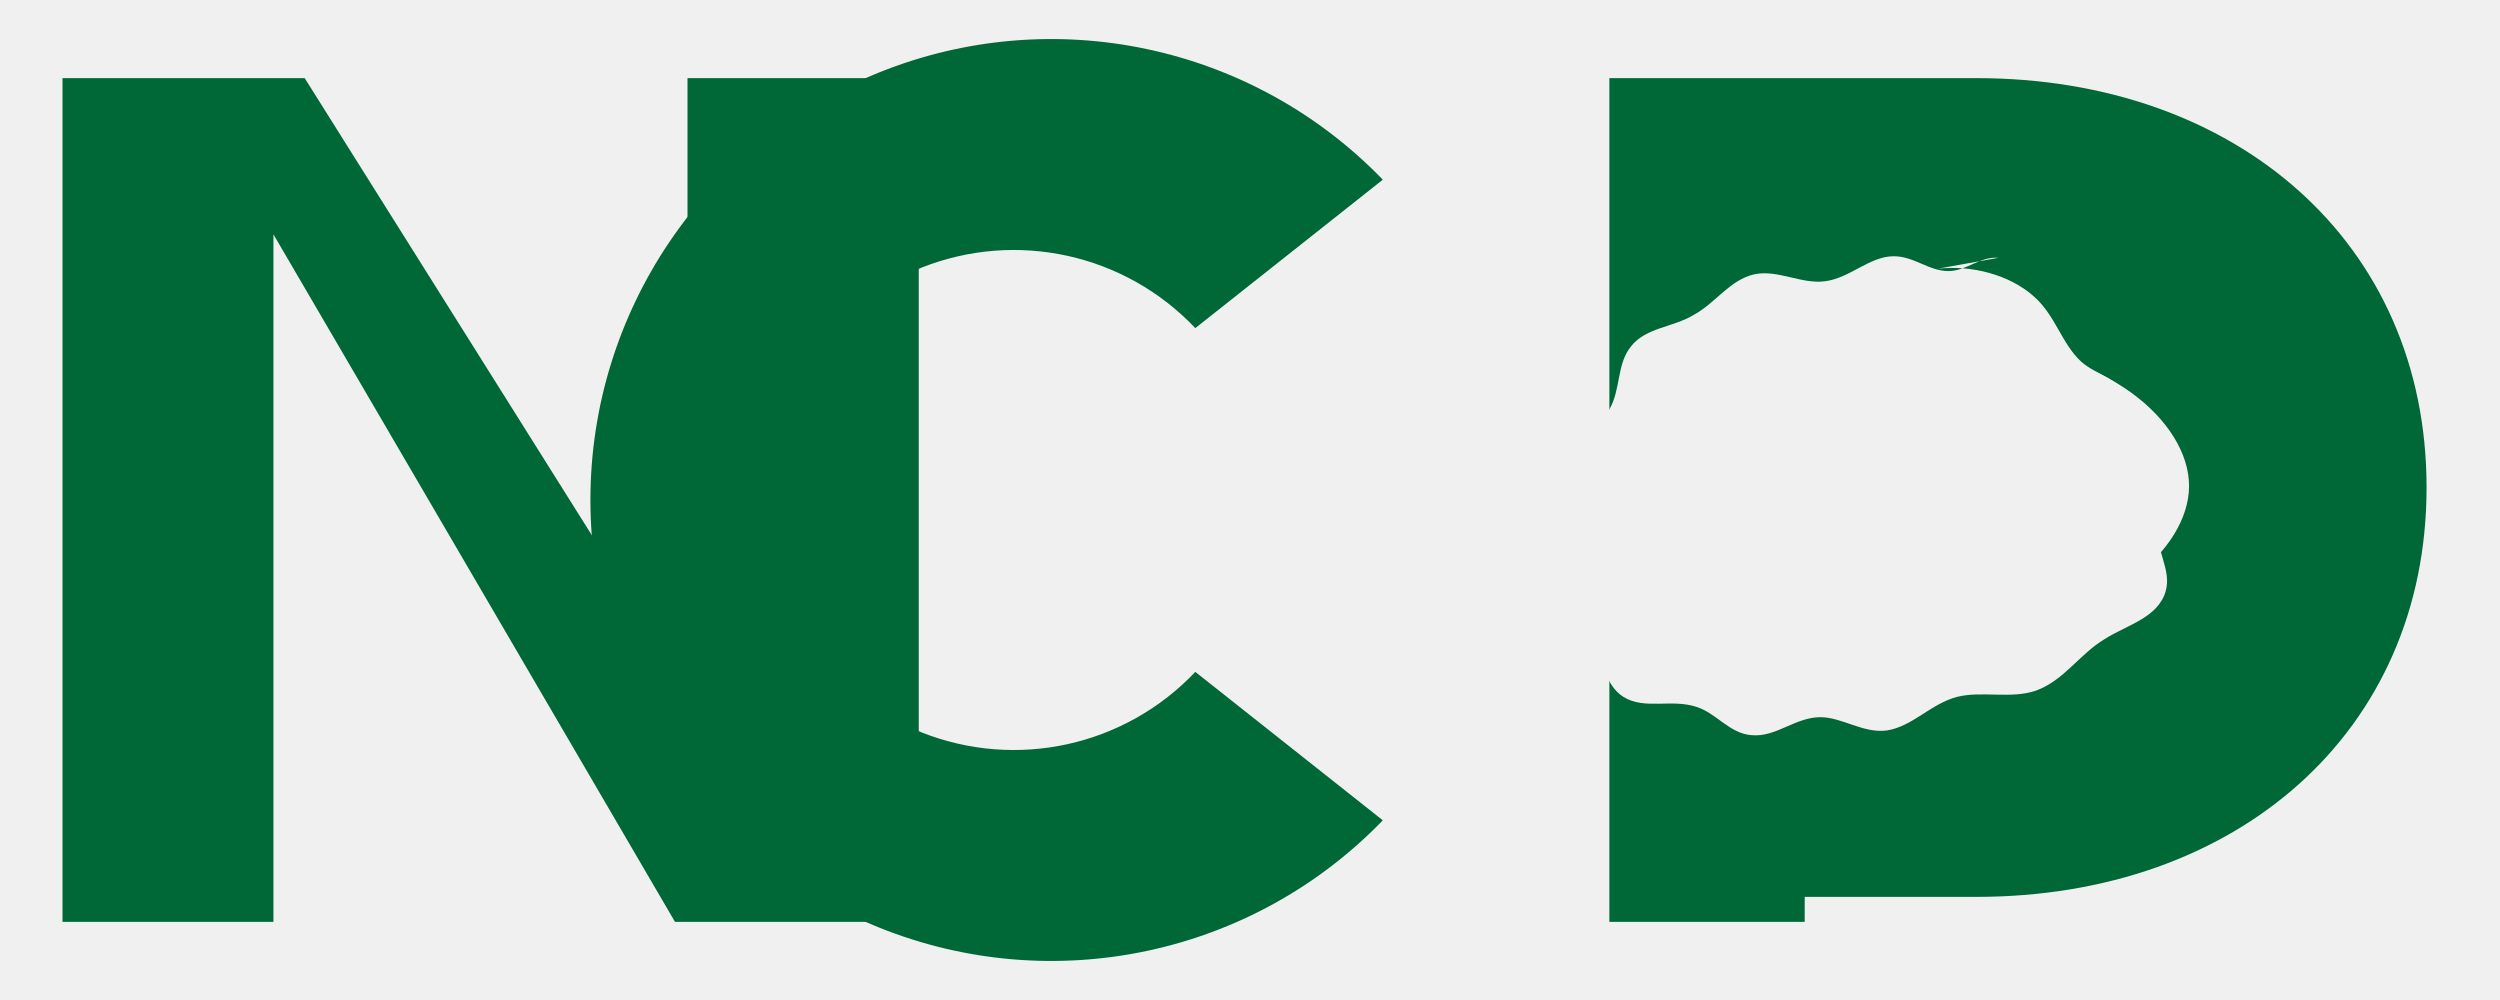
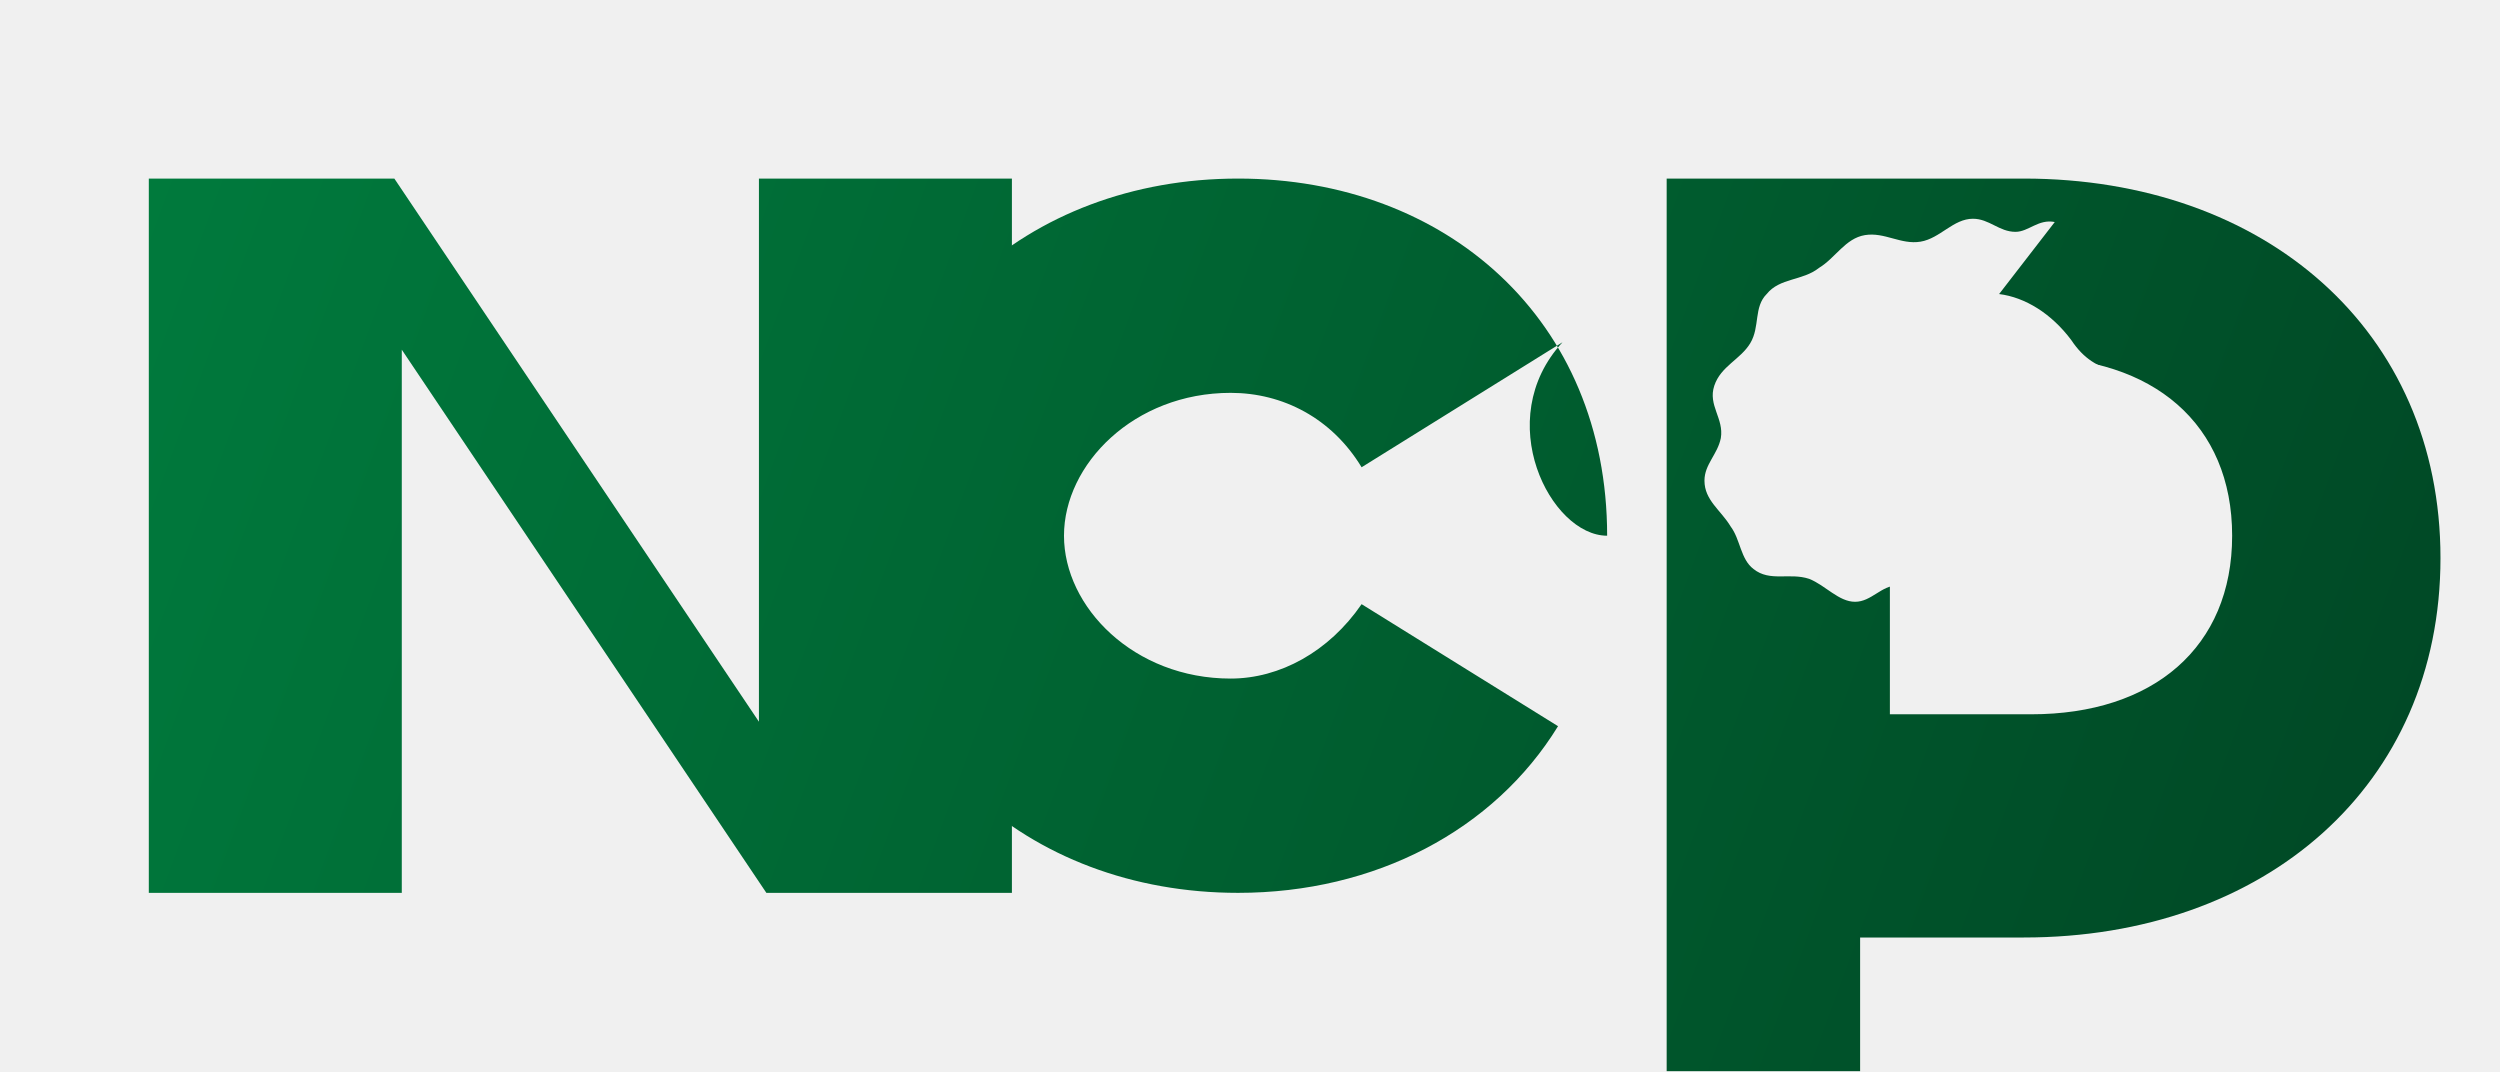
- <svg xmlns="http://www.w3.org/2000/svg" viewBox="0 0 160 64" role="img" aria-labelledby="ncpTitle ncpDesc">
+ <svg xmlns="http://www.w3.org/2000/svg" viewBox="0 0 168 72" role="img" aria-labelledby="ncpTitle ncpDesc">
  <defs>
-     <mask id="ncp-p-mask-file">
-       <rect width="160" height="64" fill="#fff" />
-       <path fill="#000" d="M124 17.2c2.1-.25 4.6.35 6.2 1.8 1.35 1.2 1.75 3 3 4.15.95.85 2.4 1.05 3 2.3.4.85-.15 1.7.2 2.55.65 1.35 2.2 1.7 2.5 3.25.15.95-.65 1.6-.75 2.55-.2 1.5.85 2.65.45 4.05-.5 1.7-2.5 2.15-3.9 3.05-1.6.95-2.6 2.65-4.4 3.3-1.6.55-3.45 0-5.05.4-1.7.45-2.85 1.9-4.5 2.15-1.5.2-2.85-.85-4.25-.85-1.6 0-2.85 1.3-4.4 1.15-1.4-.1-2.25-1.4-3.5-1.8-1.6-.55-3.35.2-4.7-.65-1.2-.75-1.3-2.35-1.95-3.6-.65-1.3-2-2.05-2.25-3.5-.2-1.4.95-2.35 1.15-3.75.2-1.5-.85-2.8-.55-4.25.35-1.5 1.95-2.05 2.7-3.3.75-1.3.45-2.9 1.4-4.05.95-1.2 2.7-1.2 4-2 1.4-.75 2.3-2.25 3.9-2.6 1.5-.3 3 .65 4.5.45 1.6-.2 2.85-1.6 4.4-1.6 1.3 0 2.25.95 3.5.95 1.15 0 2-.95 3.2-.85z" />
+     <linearGradient id="ncpGrad" x1="8" y1="8" x2="160" y2="64" gradientUnits="userSpaceOnUse">
+       <stop offset="0%" stop-color="#007b3d" />
+       <stop offset="100%" stop-color="#004825" />
+     </linearGradient>
+     <mask id="ncpPMask" maskUnits="userSpaceOnUse" x="0" y="0" width="168" height="72">
+       <rect width="168" height="72" fill="#fff" />
+       <path fill="#000" transform="translate(118.5 18) scale(0.22)" d="M72 8c8 1 16 6 22 14 4 6 8 8 14 10 3 1 6 4 7 8 1 5-2 8-1 13 1 6 6 8 6 14 0 7-6 10-12 13-7 4-10 10-17 12-6 2-12 0-18 2-6 2-10 8-16 8-6 0-10-5-16-5-5 0-8 5-13 5-5 0-9-5-14-7-6-2-12 1-17-3-4-3-4-9-7-13-3-5-8-8-8-14 0-5 4-8 5-13 1-6-4-10-2-16 2-6 8-8 11-13 3-5 1-11 5-15 4-5 11-4 16-8 5-3 8-9 14-10 6-1 11 3 17 2 6-1 10-7 16-7 5 0 8 4 13 4 4 0 7-4 12-3z" />
    </mask>
  </defs>
-   <g fill="#006837">
-     <path d="M4 5h15.5L44 44V5h14.8v54H43.2L17.5 15V59H4V5z" />
-     <path d="M88.5 11.5A29.5 29.5 0 1 0 88.5 52.5l-12-9.5A16 16 0 1 1 76.5 21z" />
-     <g mask="url(#ncp-p-mask-file)">
-       <path d="M103 5h23.5c16.6 0 28.8 10.5 28.8 26.2S143.1 57.4 126.5 57.4H115.5V59H103V5zm14.5 11.2V40H126.5c8.2 0 13.6-4.8 13.6-8.9s-5.4-8.9-13.6-8.9h-9z" />
+   <g fill="url(#ncpGrad)">
+     <path d="M10 12h16.5l24.5 36.5V12H68v48H51.5L27 23.5V60H10V12z" />
+     <path d="M108 36c0-14.5-10.8-24-24.8-24-14.2 0-25.2 9.8-25.2 24s11 24 25.2 24c9.2 0 17.2-4.2 21.5-11.2l-13.2-8.2c-2.2 3.2-5.5 5-8.8 5-6.5 0-11.2-4.8-11.2-9.6s4.7-9.6 11.2-9.6c3.5 0 6.8 1.7 8.8 5l13.5-8.4C100.2 28.2 104.2 36 108 36z" />
+     <g mask="url(#ncpPMask)">
+       <path d="M112 12h24c16.2 0 28 10.2 28 25.5S152.2 63 136 63h-11v9h-13V12zm15 12v24h9.5c8.2 0 13.5-4.5 13.5-12s-5.3-12-13.5-12H127z" />
    </g>
  </g>
</svg>
